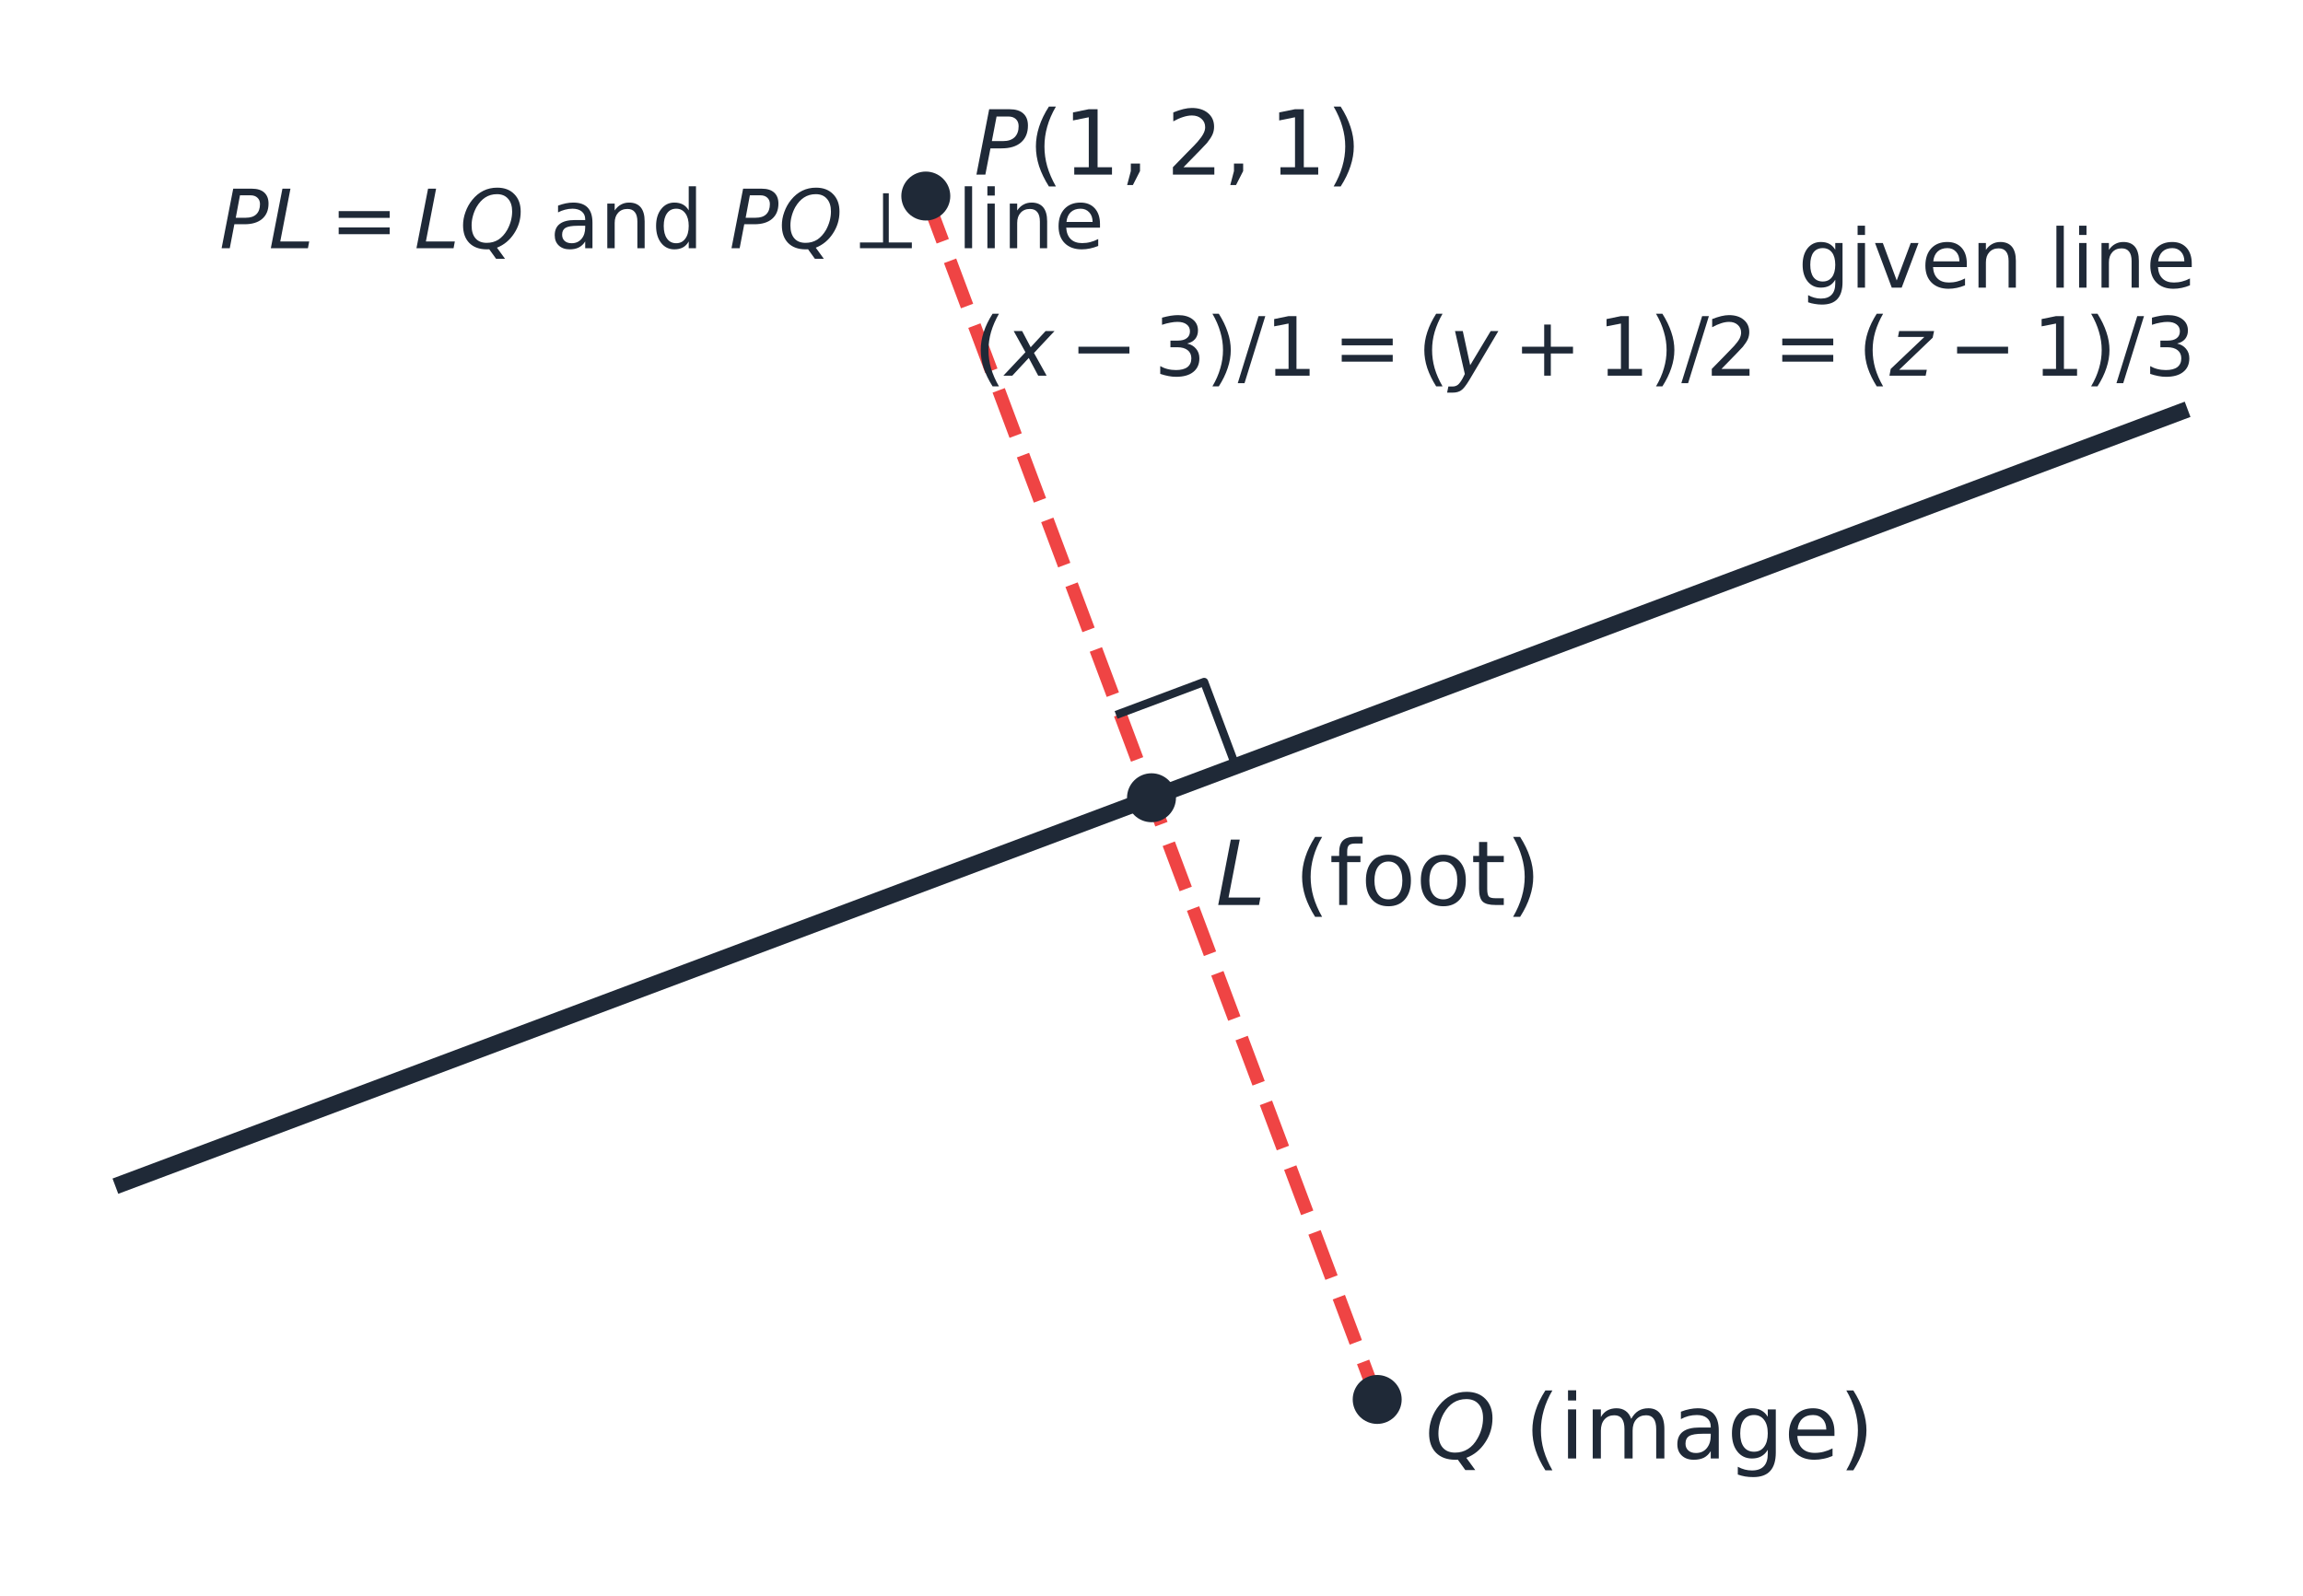
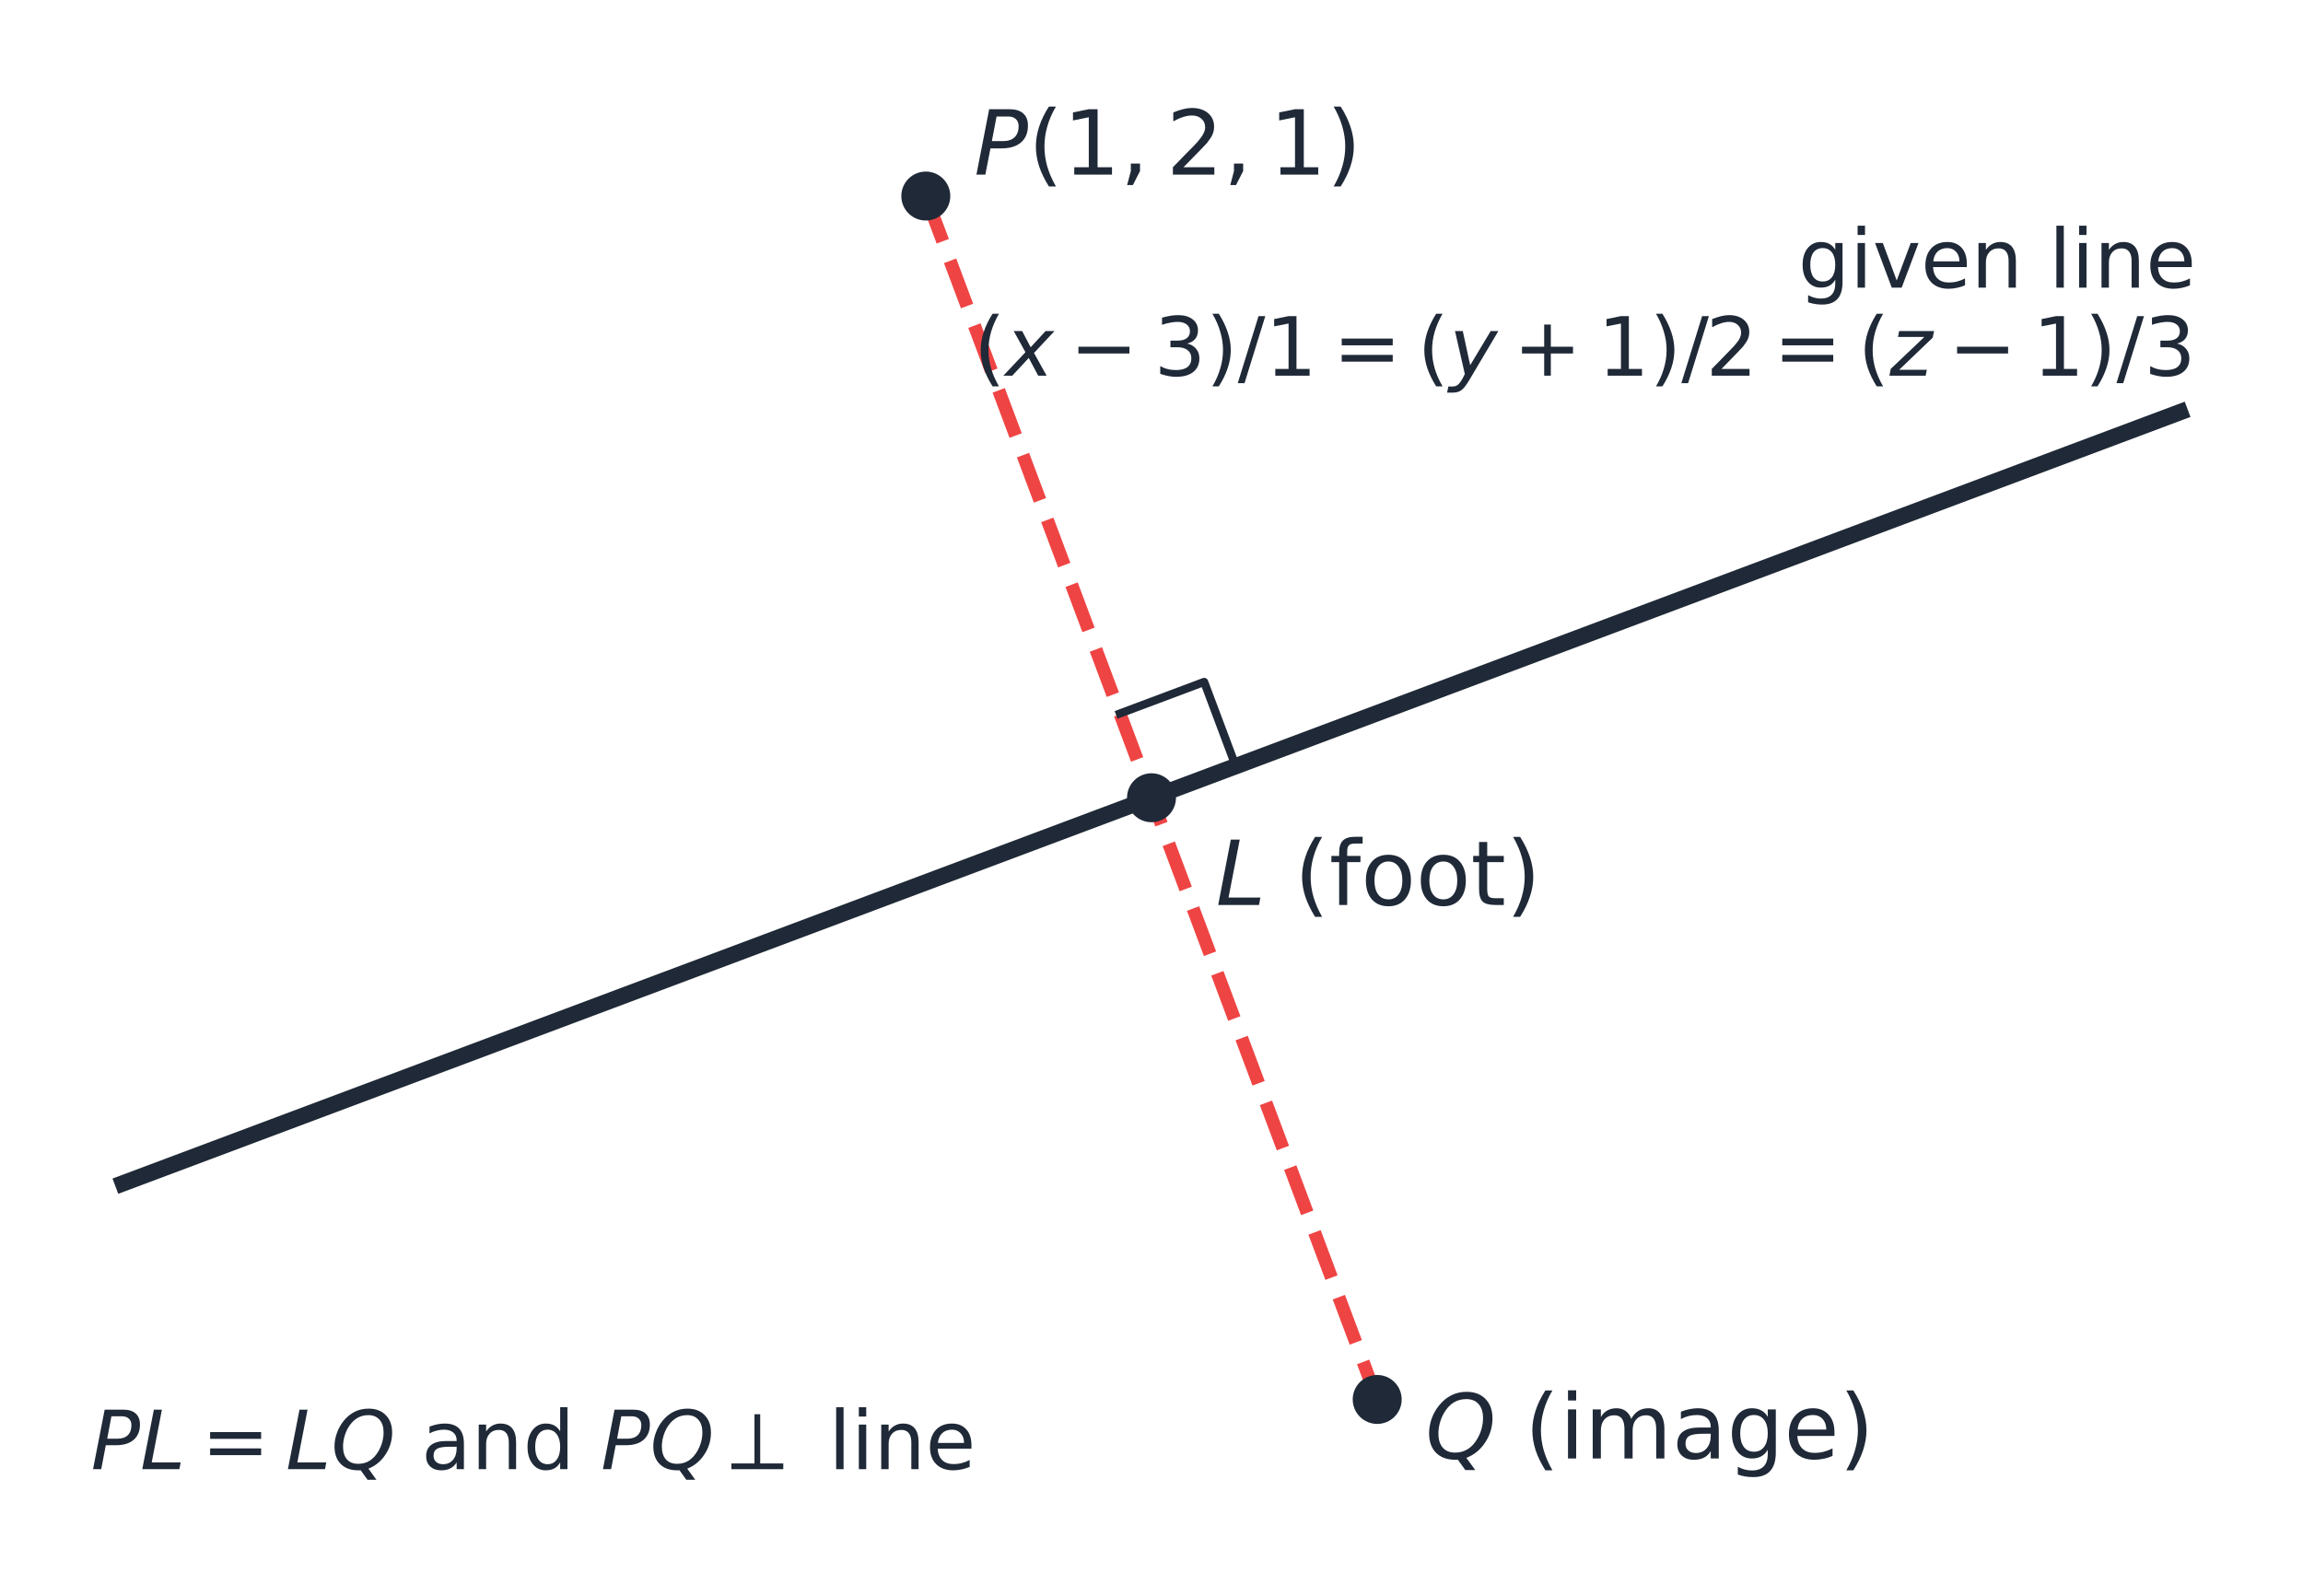
<svg xmlns="http://www.w3.org/2000/svg" xmlns:xlink="http://www.w3.org/1999/xlink" width="282.24pt" height="195.586pt" viewBox="0 0 282.24 195.586" version="1.1">
  <defs>
    <style type="text/css">*{stroke-linejoin: round; stroke-linecap: butt}</style>
  </defs>
  <g id="figure_1">
    <g id="patch_1">
      <path d="M 0 195.586  L 282.24 195.586  L 282.24 0  L 0 0  L 0 195.586  z " style="fill: none" />
    </g>
    <g id="axes_1">
      <g id="line2d_1">
-         <path d="M 15.078 145.059  L 267.162 50.527  " clip-path="url(#pcb49b5d5b6)" style="fill: none; stroke: #1f2937; stroke-width: 2; stroke-linecap: square" />
+         <path d="M 15.078 145.059  L 267.162 50.527  " clip-path="url(#p659e8ec215)" style="fill: none; stroke: #1f2937; stroke-width: 2; stroke-linecap: square" />
      </g>
      <g id="line2d_2">
-         <path d="M 113.46 24.032  L 168.78 171.554  " clip-path="url(#pcb49b5d5b6)" style="fill: none; stroke-dasharray: 5.92,2.56; stroke-dashoffset: 0; stroke: #ef4444; stroke-width: 1.6" />
+         <path d="M 113.46 24.032  L 168.78 171.554  " clip-path="url(#p659e8ec215)" style="fill: none; stroke-dasharray: 5.92,2.56; stroke-dashoffset: 0; stroke: #ef4444; stroke-width: 1.6" />
      </g>
      <g id="line2d_3">
        <defs>
-           <path id="m4b523ab9a3" d="M 0 2.5  C 0.663 2.5 1.299 2.237 1.768 1.768  C 2.237 1.299 2.5 0.663 2.5 0  C 2.5 -0.663 2.237 -1.299 1.768 -1.768  C 1.299 -2.237 0.663 -2.5 0 -2.5  C -0.663 -2.5 -1.299 -2.237 -1.768 -1.768  C -2.237 -1.299 -2.5 -0.663 -2.5 0  C -2.5 0.663 -2.237 1.299 -1.768 1.768  C -1.299 2.237 -0.663 2.5 0 2.5  z " style="stroke: #1f2937" />
+           <path id="me7b4a56335" d="M 0 2.5  C 0.663 2.5 1.299 2.237 1.768 1.768  C 2.237 1.299 2.5 0.663 2.5 0  C 2.5 -0.663 2.237 -1.299 1.768 -1.768  C 1.299 -2.237 0.663 -2.5 0 -2.5  C -0.663 -2.5 -1.299 -2.237 -1.768 -1.768  C -2.237 -1.299 -2.5 -0.663 -2.5 0  C -2.5 0.663 -2.237 1.299 -1.768 1.768  C -1.299 2.237 -0.663 2.5 0 2.5  z " style="stroke: #1f2937" />
        </defs>
-         <g clip-path="url(#pcb49b5d5b6)">
-           <use xlink:href="#m4b523ab9a3" x="113.46" y="24.032" style="fill: #1f2937; stroke: #1f2937" />
+         <g clip-path="url(#p659e8ec215)">
+           <use xlink:href="#me7b4a56335" x="113.46" y="24.032" style="fill: #1f2937; stroke: #1f2937" />
        </g>
      </g>
      <g id="line2d_4">
-         <g clip-path="url(#pcb49b5d5b6)">
-           <use xlink:href="#m4b523ab9a3" x="141.12" y="97.793" style="fill: #1f2937; stroke: #1f2937" />
+         <g clip-path="url(#p659e8ec215)">
+           <use xlink:href="#me7b4a56335" x="141.12" y="97.793" style="fill: #1f2937; stroke: #1f2937" />
        </g>
      </g>
      <g id="line2d_5">
-         <g clip-path="url(#pcb49b5d5b6)">
-           <use xlink:href="#m4b523ab9a3" x="168.78" y="171.554" style="fill: #1f2937; stroke: #1f2937" />
+         <g clip-path="url(#p659e8ec215)">
+           <use xlink:href="#me7b4a56335" x="168.78" y="171.554" style="fill: #1f2937; stroke: #1f2937" />
        </g>
      </g>
      <g id="line2d_6">
-         <path d="M 151.446 93.921  L 147.574 83.594  L 137.248 87.466  " clip-path="url(#pcb49b5d5b6)" style="fill: none; stroke: #1f2937; stroke-linecap: square" />
+         <path d="M 151.446 93.921  L 147.574 83.594  L 137.248 87.466  " clip-path="url(#p659e8ec215)" style="fill: none; stroke: #1f2937; stroke-linecap: square" />
      </g>
      <g id="text_1">
        <text style="font-size: 10px; font-family: 'DejaVu Sans'; fill: #1f2937" transform="translate(220.3708 35.25796)">given line</text>
        <g style="fill: #1f2937" transform="translate(119.3318 46.45765)">
          <text>
            <tspan x="0" y="-0.406" style="font-size: 10px; font-family: 'DejaVu Sans'; fill: #1f2937">(</tspan>
            <tspan x="11.768" y="-0.406" style="font-size: 10px; font-family: 'DejaVu Sans'; fill: #1f2937">−</tspan>
            <tspan x="22.095" y="-0.406" style="font-size: 10px; font-family: 'DejaVu Sans'; fill: #1f2937">3</tspan>
            <tspan x="28.457" y="-0.406" style="font-size: 10px; font-family: 'DejaVu Sans'; fill: #1f2937">)</tspan>
            <tspan x="32.358" y="-0.406" style="font-size: 10px; font-family: 'DejaVu Sans'; fill: #1f2937">/</tspan>
            <tspan x="35.728" y="-0.406" style="font-size: 10px; font-family: 'DejaVu Sans'; fill: #1f2937">1</tspan>
            <tspan x="44.038" y="-0.406" style="font-size: 10px; font-family: 'DejaVu Sans'; fill: #1f2937">=</tspan>
            <tspan x="54.365" y="-0.406" style="font-size: 10px; font-family: 'DejaVu Sans'; fill: #1f2937">(</tspan>
            <tspan x="66.133" y="-0.406" style="font-size: 10px; font-family: 'DejaVu Sans'; fill: #1f2937">+</tspan>
            <tspan x="76.46" y="-0.406" style="font-size: 10px; font-family: 'DejaVu Sans'; fill: #1f2937">1</tspan>
            <tspan x="82.822" y="-0.406" style="font-size: 10px; font-family: 'DejaVu Sans'; fill: #1f2937">)</tspan>
            <tspan x="86.724" y="-0.406" style="font-size: 10px; font-family: 'DejaVu Sans'; fill: #1f2937">/</tspan>
            <tspan x="89.718" y="-0.406" style="font-size: 10px; font-family: 'DejaVu Sans'; fill: #1f2937">2</tspan>
            <tspan x="98.028" y="-0.406" style="font-size: 10px; font-family: 'DejaVu Sans'; fill: #1f2937">=</tspan>
            <tspan x="108.355" y="-0.406" style="font-size: 10px; font-family: 'DejaVu Sans'; fill: #1f2937">(</tspan>
            <tspan x="119.454" y="-0.406" style="font-size: 10px; font-family: 'DejaVu Sans'; fill: #1f2937">−</tspan>
            <tspan x="129.781" y="-0.406" style="font-size: 10px; font-family: 'DejaVu Sans'; fill: #1f2937">1</tspan>
            <tspan x="136.144" y="-0.406" style="font-size: 10px; font-family: 'DejaVu Sans'; fill: #1f2937">)</tspan>
            <tspan x="140.045" y="-0.406" style="font-size: 10px; font-family: 'DejaVu Sans'; fill: #1f2937">/</tspan>
            <tspan x="143.414" y="-0.406" style="font-size: 10px; font-family: 'DejaVu Sans'; fill: #1f2937">3</tspan>
            <tspan x="3.901" y="-0.406" style="font-style: oblique; font-size: 10px; font-family: 'DejaVu Sans'; fill: #1f2937">x</tspan>
            <tspan x="58.267" y="-0.406" style="font-style: oblique; font-size: 10px; font-family: 'DejaVu Sans'; fill: #1f2937">y</tspan>
            <tspan x="112.257" y="-0.406" style="font-style: oblique; font-size: 10px; font-family: 'DejaVu Sans'; fill: #1f2937">z</tspan>
          </text>
        </g>
      </g>
      <g id="text_2">
        <g style="fill: #1f2937" transform="translate(119.368 22.06282)">
          <text>
            <tspan x="0" y="-0.656" style="font-style: oblique; font-size: 11px; font-family: 'DejaVu Sans'; fill: #1f2937">P</tspan>
            <tspan x="6.633" y="-0.656" style="font-size: 11px; font-family: 'DejaVu Sans'; fill: #1f2937">(</tspan>
            <tspan x="10.925" y="-0.656" style="font-size: 11px; font-family: 'DejaVu Sans'; fill: #1f2937">1</tspan>
            <tspan x="17.923" y="-0.656" style="font-size: 11px; font-family: 'DejaVu Sans'; fill: #1f2937">,</tspan>
            <tspan x="23.563" y="-0.656" style="font-size: 11px; font-family: 'DejaVu Sans'; fill: #1f2937">2</tspan>
            <tspan x="30.562" y="-0.656" style="font-size: 11px; font-family: 'DejaVu Sans'; fill: #1f2937">,</tspan>
            <tspan x="36.201" y="-0.656" style="font-size: 11px; font-family: 'DejaVu Sans'; fill: #1f2937">1</tspan>
            <tspan x="43.2" y="-0.656" style="font-size: 11px; font-family: 'DejaVu Sans'; fill: #1f2937">)</tspan>
          </text>
        </g>
      </g>
      <g id="text_3">
        <g style="fill: #1f2937" transform="translate(148.9976 111.5788)">
          <text>
            <tspan x="0" y="-0.641" style="font-style: oblique; font-size: 11px; font-family: 'DejaVu Sans'; fill: #1f2937">L</tspan>
            <tspan x="6.128" y="-0.641" style="font-size: 11px; font-family: 'DejaVu Sans'; fill: #1f2937"> </tspan>
            <tspan x="9.625" y="-0.641" style="font-size: 11px; font-family: 'DejaVu Sans'; fill: #1f2937">(</tspan>
            <tspan x="13.917" y="-0.641" style="font-size: 11px; font-family: 'DejaVu Sans'; fill: #1f2937">f</tspan>
            <tspan x="17.789" y="-0.641" style="font-size: 11px; font-family: 'DejaVu Sans'; fill: #1f2937">o</tspan>
            <tspan x="24.519" y="-0.641" style="font-size: 11px; font-family: 'DejaVu Sans'; fill: #1f2937">o</tspan>
            <tspan x="31.249" y="-0.641" style="font-size: 11px; font-family: 'DejaVu Sans'; fill: #1f2937">t</tspan>
            <tspan x="35.562" y="-0.641" style="font-size: 11px; font-family: 'DejaVu Sans'; fill: #1f2937">)</tspan>
          </text>
        </g>
      </g>
      <g id="text_4">
        <g style="fill: #1f2937" transform="translate(174.6885 179.4313)">
          <text>
            <tspan x="0" y="-0.641" style="font-style: oblique; font-size: 11px; font-family: 'DejaVu Sans'; fill: #1f2937">Q</tspan>
            <tspan x="8.658" y="-0.641" style="font-size: 11px; font-family: 'DejaVu Sans'; fill: #1f2937"> </tspan>
            <tspan x="12.155" y="-0.641" style="font-size: 11px; font-family: 'DejaVu Sans'; fill: #1f2937">(</tspan>
            <tspan x="16.446" y="-0.641" style="font-size: 11px; font-family: 'DejaVu Sans'; fill: #1f2937">i</tspan>
            <tspan x="19.502" y="-0.641" style="font-size: 11px; font-family: 'DejaVu Sans'; fill: #1f2937">m</tspan>
            <tspan x="30.218" y="-0.641" style="font-size: 11px; font-family: 'DejaVu Sans'; fill: #1f2937">a</tspan>
            <tspan x="36.958" y="-0.641" style="font-size: 11px; font-family: 'DejaVu Sans'; fill: #1f2937">g</tspan>
            <tspan x="43.941" y="-0.641" style="font-size: 11px; font-family: 'DejaVu Sans'; fill: #1f2937">e</tspan>
            <tspan x="50.708" y="-0.641" style="font-size: 11px; font-family: 'DejaVu Sans'; fill: #1f2937">)</tspan>
          </text>
        </g>
      </g>
      <g id="text_5">
-         <g style="fill: #1f2937" transform="translate(26.89412 30.83294)">
+         <g style="fill: #1f2937" transform="translate(11.13882 180.5082)">
          <text>
            <tspan x="0" y="-0.406" style="font-style: oblique; font-size: 10px; font-family: 'DejaVu Sans'; fill: #1f2937">P</tspan>
            <tspan x="6.03" y="-0.406" style="font-style: oblique; font-size: 10px; font-family: 'DejaVu Sans'; fill: #1f2937">L</tspan>
            <tspan x="23.877" y="-0.406" style="font-style: oblique; font-size: 10px; font-family: 'DejaVu Sans'; fill: #1f2937">L</tspan>
            <tspan x="29.448" y="-0.406" style="font-style: oblique; font-size: 10px; font-family: 'DejaVu Sans'; fill: #1f2937">Q</tspan>
            <tspan x="62.49" y="-0.406" style="font-style: oblique; font-size: 10px; font-family: 'DejaVu Sans'; fill: #1f2937">P</tspan>
            <tspan x="68.521" y="-0.406" style="font-style: oblique; font-size: 10px; font-family: 'DejaVu Sans'; fill: #1f2937">Q</tspan>
            <tspan x="13.55" y="-0.406" style="font-size: 10px; font-family: 'DejaVu Sans'; fill: #1f2937">=</tspan>
            <tspan x="37.319" y="-0.406" style="font-size: 10px; font-family: 'DejaVu Sans'; fill: #1f2937"> </tspan>
            <tspan x="40.498" y="-0.406" style="font-size: 10px; font-family: 'DejaVu Sans'; fill: #1f2937">a</tspan>
            <tspan x="46.626" y="-0.406" style="font-size: 10px; font-family: 'DejaVu Sans'; fill: #1f2937">n</tspan>
            <tspan x="52.964" y="-0.406" style="font-size: 10px; font-family: 'DejaVu Sans'; fill: #1f2937">d</tspan>
            <tspan x="59.312" y="-0.406" style="font-size: 10px; font-family: 'DejaVu Sans'; fill: #1f2937"> </tspan>
            <tspan x="87.218" y="-0.406" style="font-size: 10px; font-family: 'DejaVu Sans'; fill: #1f2937"> </tspan>
            <tspan x="90.397" y="-0.406" style="font-size: 10px; font-family: 'DejaVu Sans'; fill: #1f2937">l</tspan>
            <tspan x="93.175" y="-0.406" style="font-size: 10px; font-family: 'DejaVu Sans'; fill: #1f2937">i</tspan>
            <tspan x="95.953" y="-0.406" style="font-size: 10px; font-family: 'DejaVu Sans'; fill: #1f2937">n</tspan>
            <tspan x="102.291" y="-0.406" style="font-size: 10px; font-family: 'DejaVu Sans'; fill: #1f2937">e</tspan>
            <tspan x="78.34" y="-0.406" style="font-size: 10px; font-family: 'STIXGeneral'; fill: #1f2937">⟂</tspan>
          </text>
        </g>
      </g>
    </g>
  </g>
  <defs>
-     <clipPath id="pcb49b5d5b6">
+     <clipPath id="p659e8ec215">
      <rect x="7.2" y="7.2" width="267.84" height="181.186" />
    </clipPath>
  </defs>
</svg>
